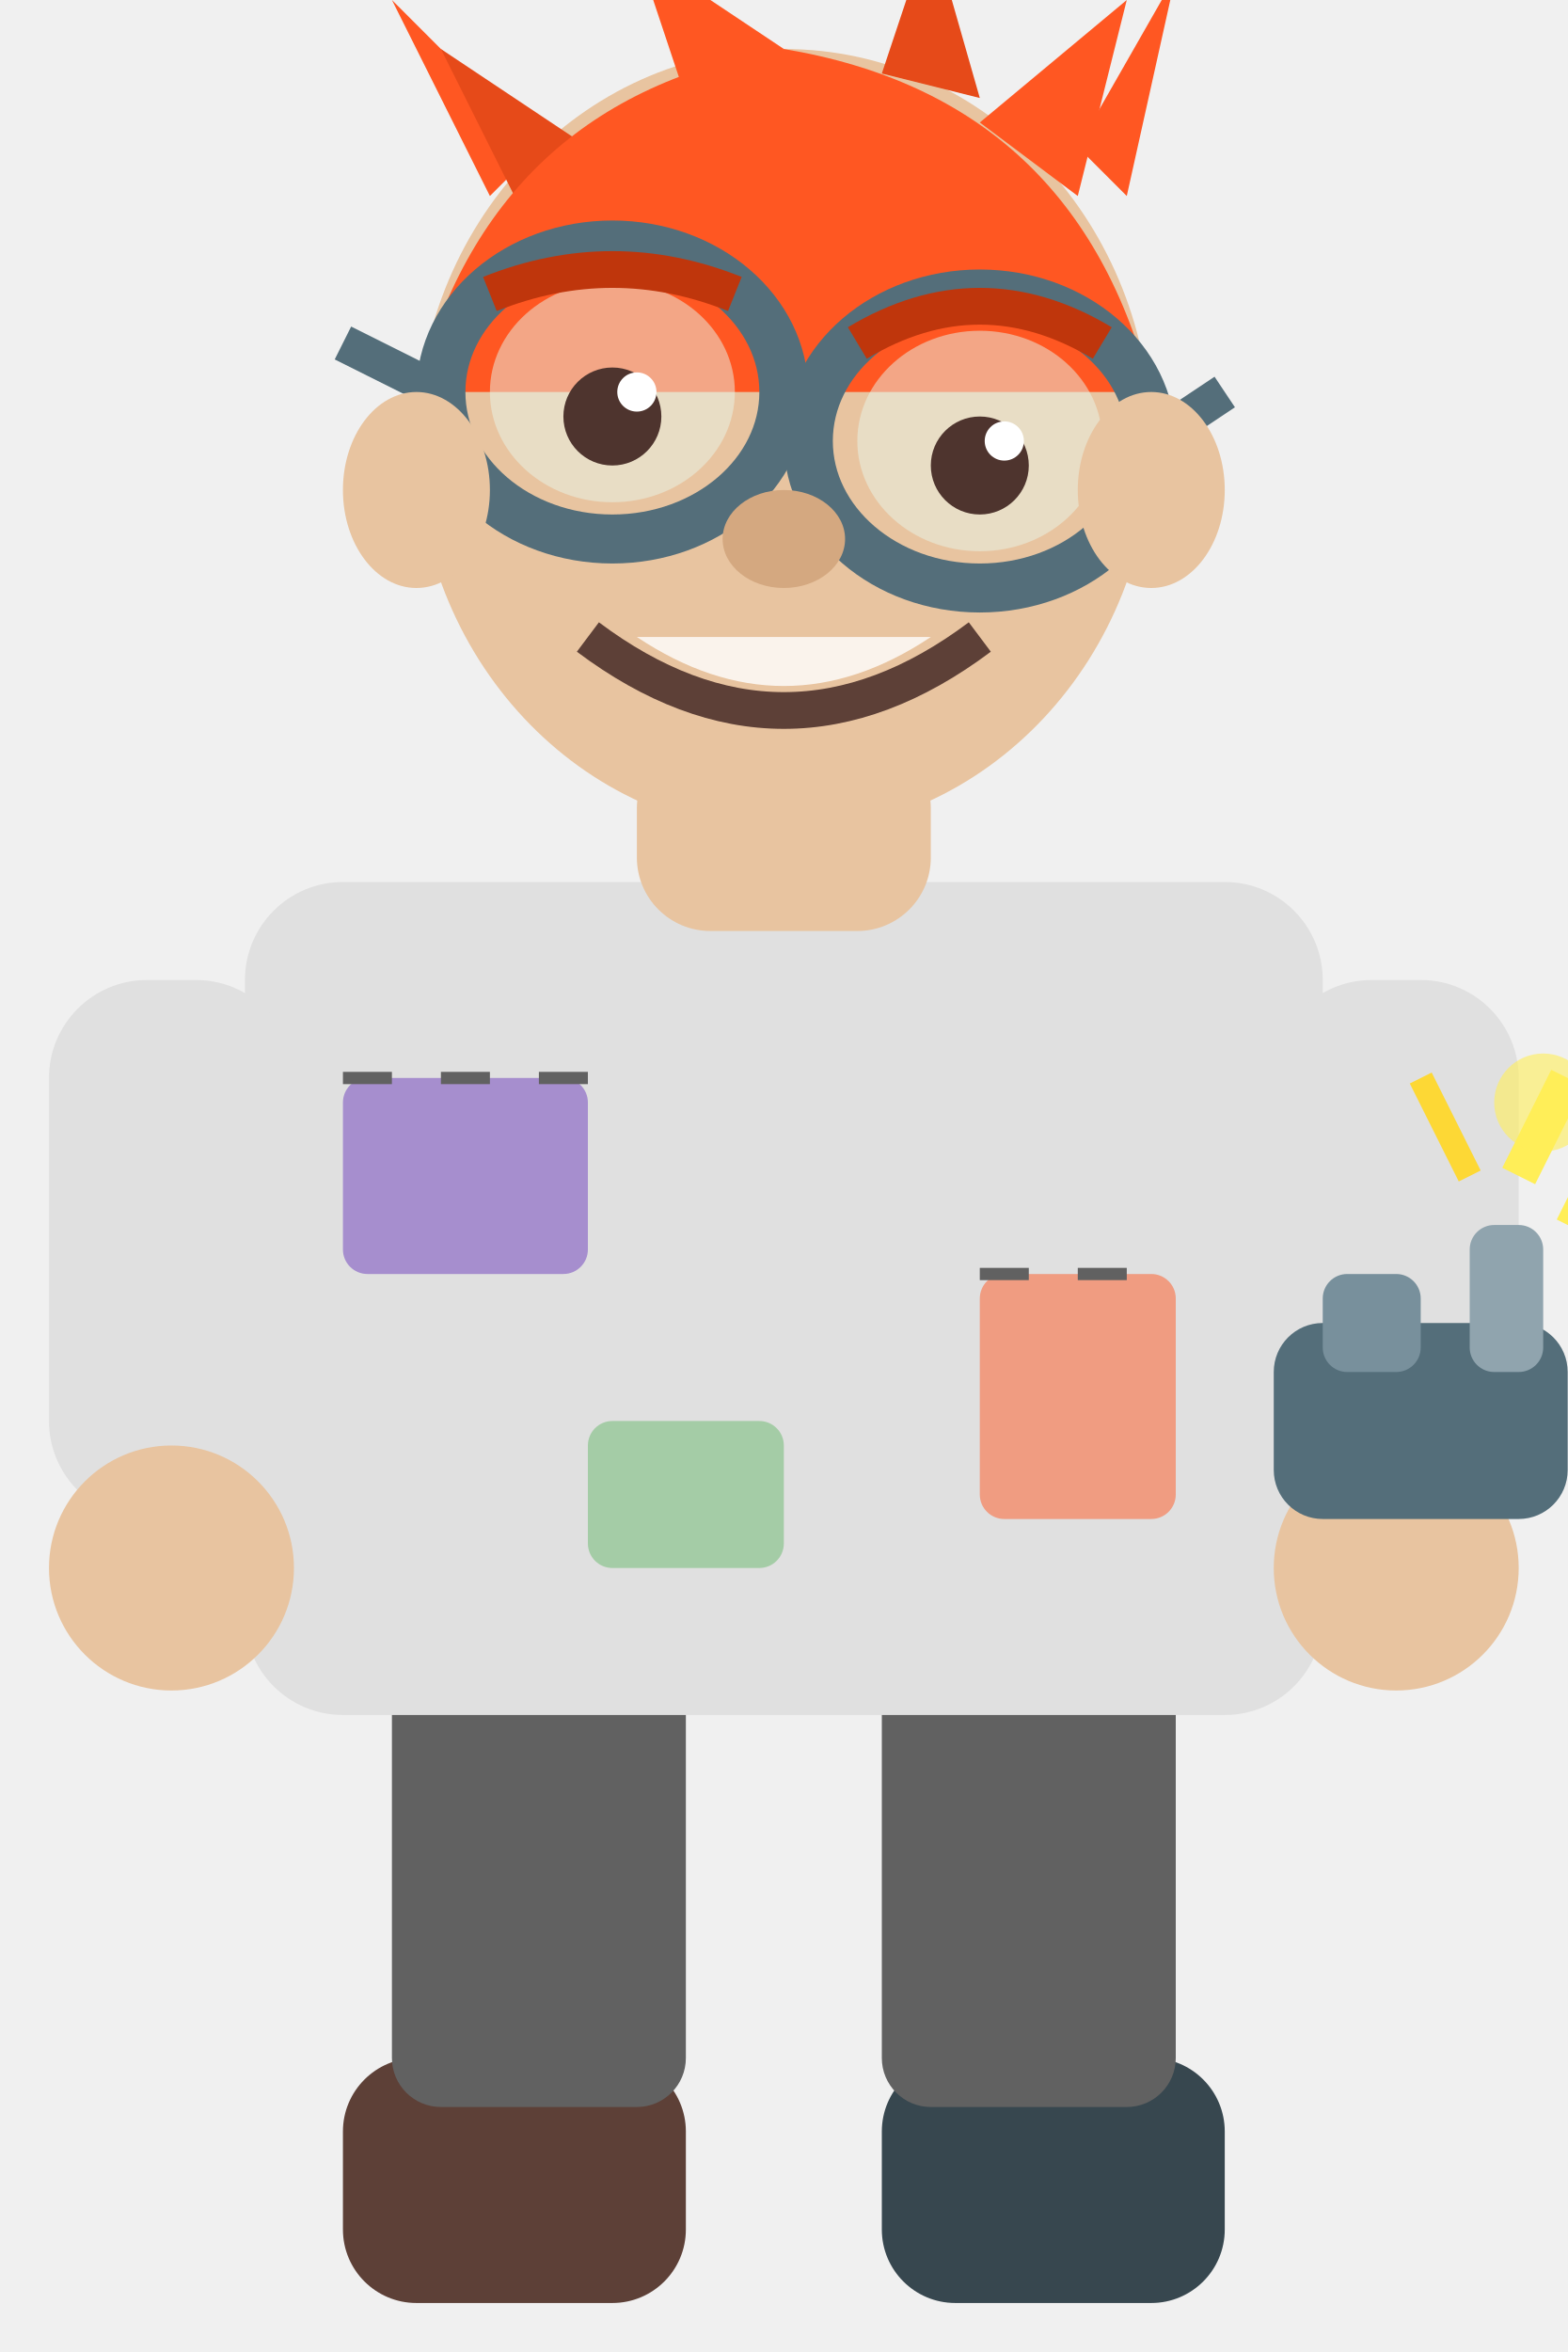
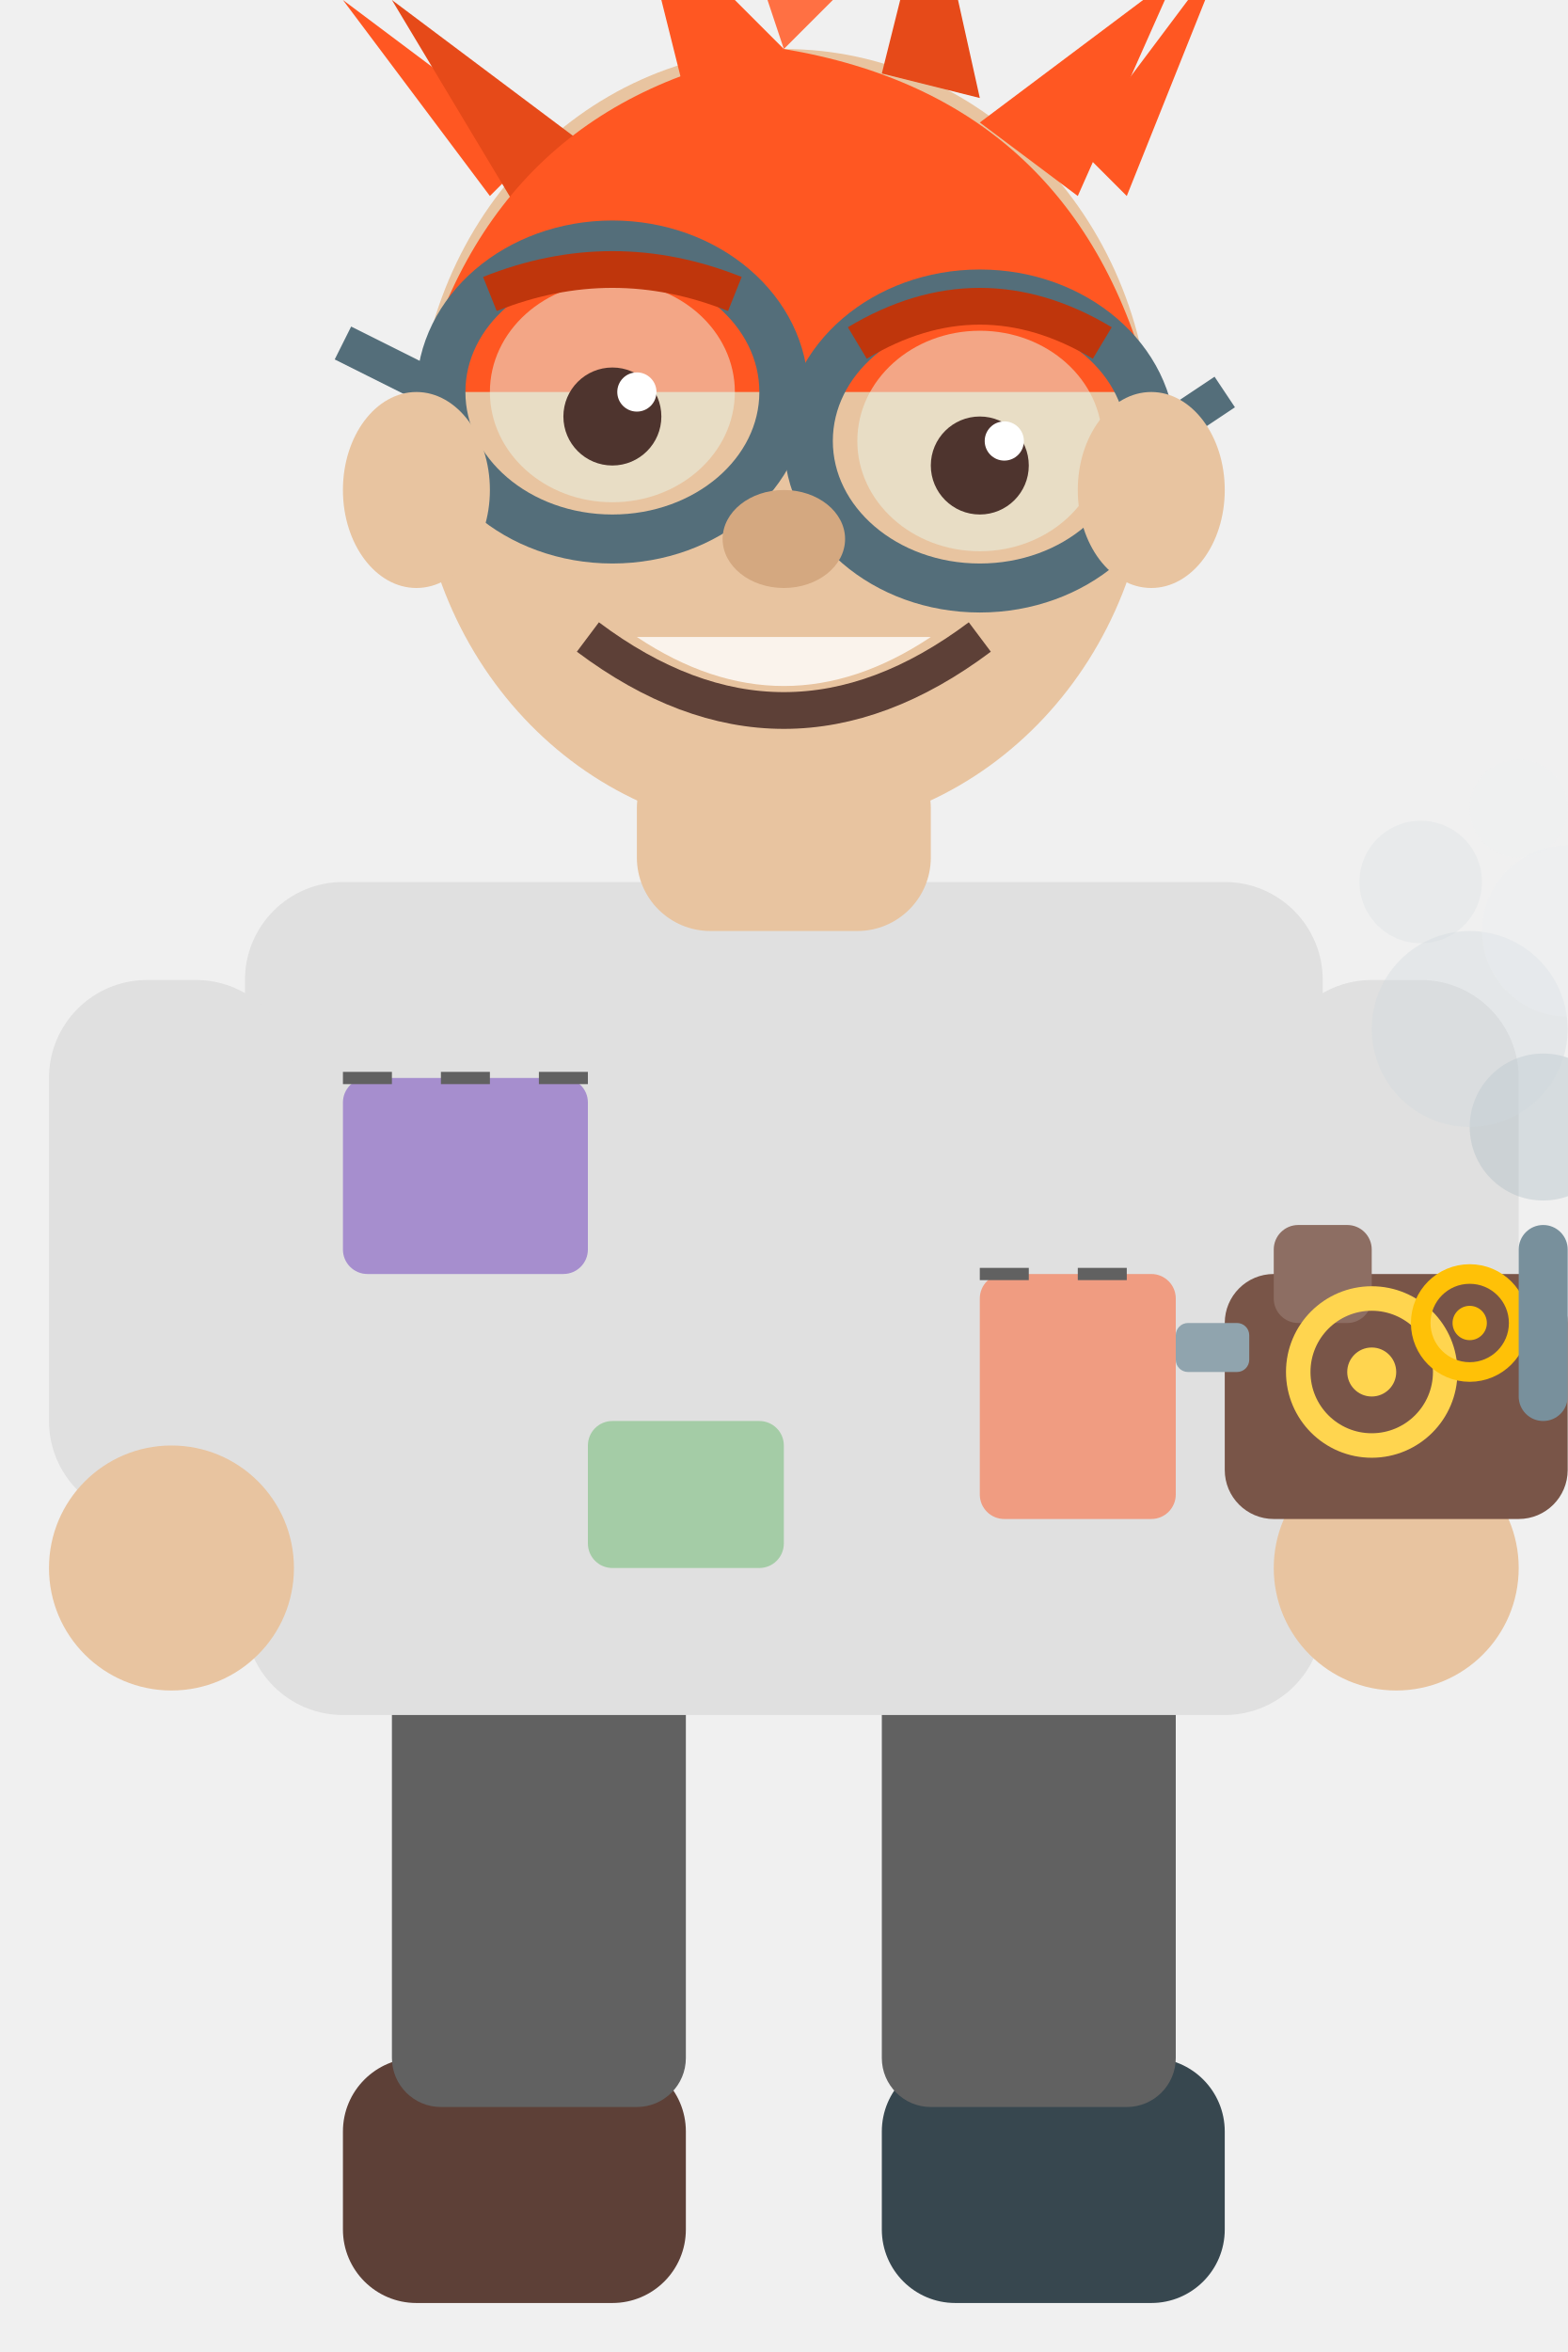
<svg xmlns="http://www.w3.org/2000/svg" viewBox="0 0 64 96" width="64" height="96">
  <rect x="14" y="84" width="14" height="10" rx="3" fill="#5D4037" />
  <rect x="36" y="84" width="14" height="10" rx="3" fill="#37474F" />
  <rect x="16" y="66" width="12" height="20" rx="2" fill="#616161" />
  <rect x="36" y="66" width="12" height="20" rx="2" fill="#616161" />
  <rect x="10" y="36" width="44" height="34" rx="4" fill="#E0E0E0" />
  <rect x="14" y="44" width="10" height="8" rx="1" fill="#7E57C2" opacity="0.6" />
  <rect x="40" y="52" width="8" height="10" rx="1" fill="#FF5722" opacity="0.5" />
  <rect x="24" y="58" width="8" height="6" rx="1" fill="#4CAF50" opacity="0.4" />
  <line x1="14" y1="44" x2="24" y2="44" stroke="#616161" stroke-width="0.5" stroke-dasharray="2,2" />
  <line x1="40" y1="52" x2="48" y2="52" stroke="#616161" stroke-width="0.5" stroke-dasharray="2,2" />
  <rect x="2" y="40" width="10" height="22" rx="4" fill="#E0E0E0" />
  <rect x="52" y="40" width="10" height="22" rx="4" fill="#E0E0E0" />
  <circle cx="7" cy="64" r="5" fill="#E8C4A0" />
  <circle cx="57" cy="64" r="5" fill="#E8C4A0" />
-   <rect x="52" y="54" width="12" height="8" rx="2" fill="#546E7A" />
-   <rect x="54" y="52" width="4" height="4" rx="1" fill="#78909C" />
-   <rect x="60" y="50" width="3" height="6" rx="1" fill="#90A4AE" />
-   <line x1="62" y1="48" x2="64" y2="44" stroke="#FFEE58" stroke-width="1.5" />
-   <line x1="60" y1="48" x2="58" y2="44" stroke="#FDD835" stroke-width="1" />
-   <line x1="64" y1="50" x2="66" y2="46" stroke="#FFEE58" stroke-width="1" />
-   <circle cx="63" cy="45" r="2" fill="#FFEE58" opacity="0.6" />
+   <rect x="50" y="52" width="14" height="10" rx="2" fill="#795548" />
+   <rect x="52" y="50" width="4" height="4" rx="1" fill="#8D6E63" />
+   <circle cx="56" cy="56" r="3" fill="none" stroke="#FFD54F" stroke-width="1" />
+   <circle cx="56" cy="56" r="1" fill="#FFD54F" />
+   <circle cx="60" cy="54" r="2" fill="none" stroke="#FFC107" stroke-width="0.8" />
+   <circle cx="60" cy="54" r="0.7" fill="#FFC107" />
+   <rect x="62" y="50" width="2" height="8" rx="1" fill="#78909C" />
+   <rect x="48" y="54" width="3" height="2" rx="0.5" fill="#90A4AE" />
+   <circle cx="63" cy="46" r="3" fill="#B0BEC5" opacity="0.4" />
+   <circle cx="60" cy="42" r="4" fill="#CFD8DC" opacity="0.35" />
+   <circle cx="64" cy="38" r="3.5" fill="#ECEFF1" opacity="0.3" />
+   <circle cx="58" cy="36" r="2.5" fill="#CFD8DC" opacity="0.25" />
+   <circle cx="62" cy="33" r="2" fill="#ECEFF1" opacity="0.2" />
  <rect x="26" y="30" width="12" height="8" rx="3" fill="#E8C4A0" />
  <ellipse cx="32" cy="18" rx="15" ry="16" fill="#E8C4A0" />
-   <polygon points="20,8 16,0 22,6" fill="#FF5722" />
-   <polygon points="28,4 26,-2 32,2" fill="#FF5722" />
-   <polygon points="36,3 38,-3 40,4" fill="#E64A19" />
-   <polygon points="44,6 48,-1 46,8" fill="#FF5722" />
-   <polygon points="24,6 18,2 22,10" fill="#E64A19" />
-   <polygon points="40,5 46,0 44,8" fill="#FF5722" />
+   <polygon points="20,8 14,0 22,6" fill="#FF5722" />
+   <polygon points="28,4 26,-4 32,2" fill="#FF5722" />
+   <polygon points="36,3 38,-5 40,4" fill="#E64A19" />
+   <polygon points="44,6 50,-2 46,8" fill="#FF5722" />
+   <polygon points="24,6 16,0 22,10" fill="#E64A19" />
+   <polygon points="40,5 48,-1 44,8" fill="#FF5722" />
+   <polygon points="32,2 30,-4 34,0" fill="#FF7043" />
  <path d="M17,16 Q20,4 32,2 Q44,4 47,16" fill="#FF5722" />
  <ellipse cx="25" cy="16" rx="7" ry="6" fill="none" stroke="#546E7A" stroke-width="2" />
  <ellipse cx="40" cy="18" rx="7" ry="6" fill="none" stroke="#546E7A" stroke-width="2" />
  <ellipse cx="25" cy="16" rx="5" ry="4.5" fill="#E8F5E9" opacity="0.5" />
  <ellipse cx="40" cy="18" rx="5" ry="4.5" fill="#E8F5E9" opacity="0.5" />
  <line x1="32" y1="17" x2="33" y2="18" stroke="#546E7A" stroke-width="2" />
  <line x1="18" y1="16" x2="14" y2="14" stroke="#546E7A" stroke-width="1.5" />
  <line x1="47" y1="18" x2="50" y2="16" stroke="#546E7A" stroke-width="1.5" />
  <circle cx="25" cy="17" r="2" fill="#4E342E" />
  <circle cx="40" cy="19" r="2" fill="#4E342E" />
  <circle cx="26" cy="16" r="0.8" fill="white" />
  <circle cx="41" cy="18" r="0.8" fill="white" />
  <path d="M20,12 Q25,10 30,12" fill="none" stroke="#BF360C" stroke-width="1.5" />
  <path d="M35,14 Q40,11 45,14" fill="none" stroke="#BF360C" stroke-width="1.5" />
  <ellipse cx="32" cy="22" rx="2.5" ry="2" fill="#D4A880" />
  <path d="M24,26 Q32,32 40,26" fill="none" stroke="#5D4037" stroke-width="1.5" />
  <path d="M26,26 Q32,30 38,26" fill="white" opacity="0.8" />
  <ellipse cx="17" cy="20" rx="3" ry="4" fill="#E8C4A0" />
  <ellipse cx="47" cy="20" rx="3" ry="4" fill="#E8C4A0" />
</svg>
